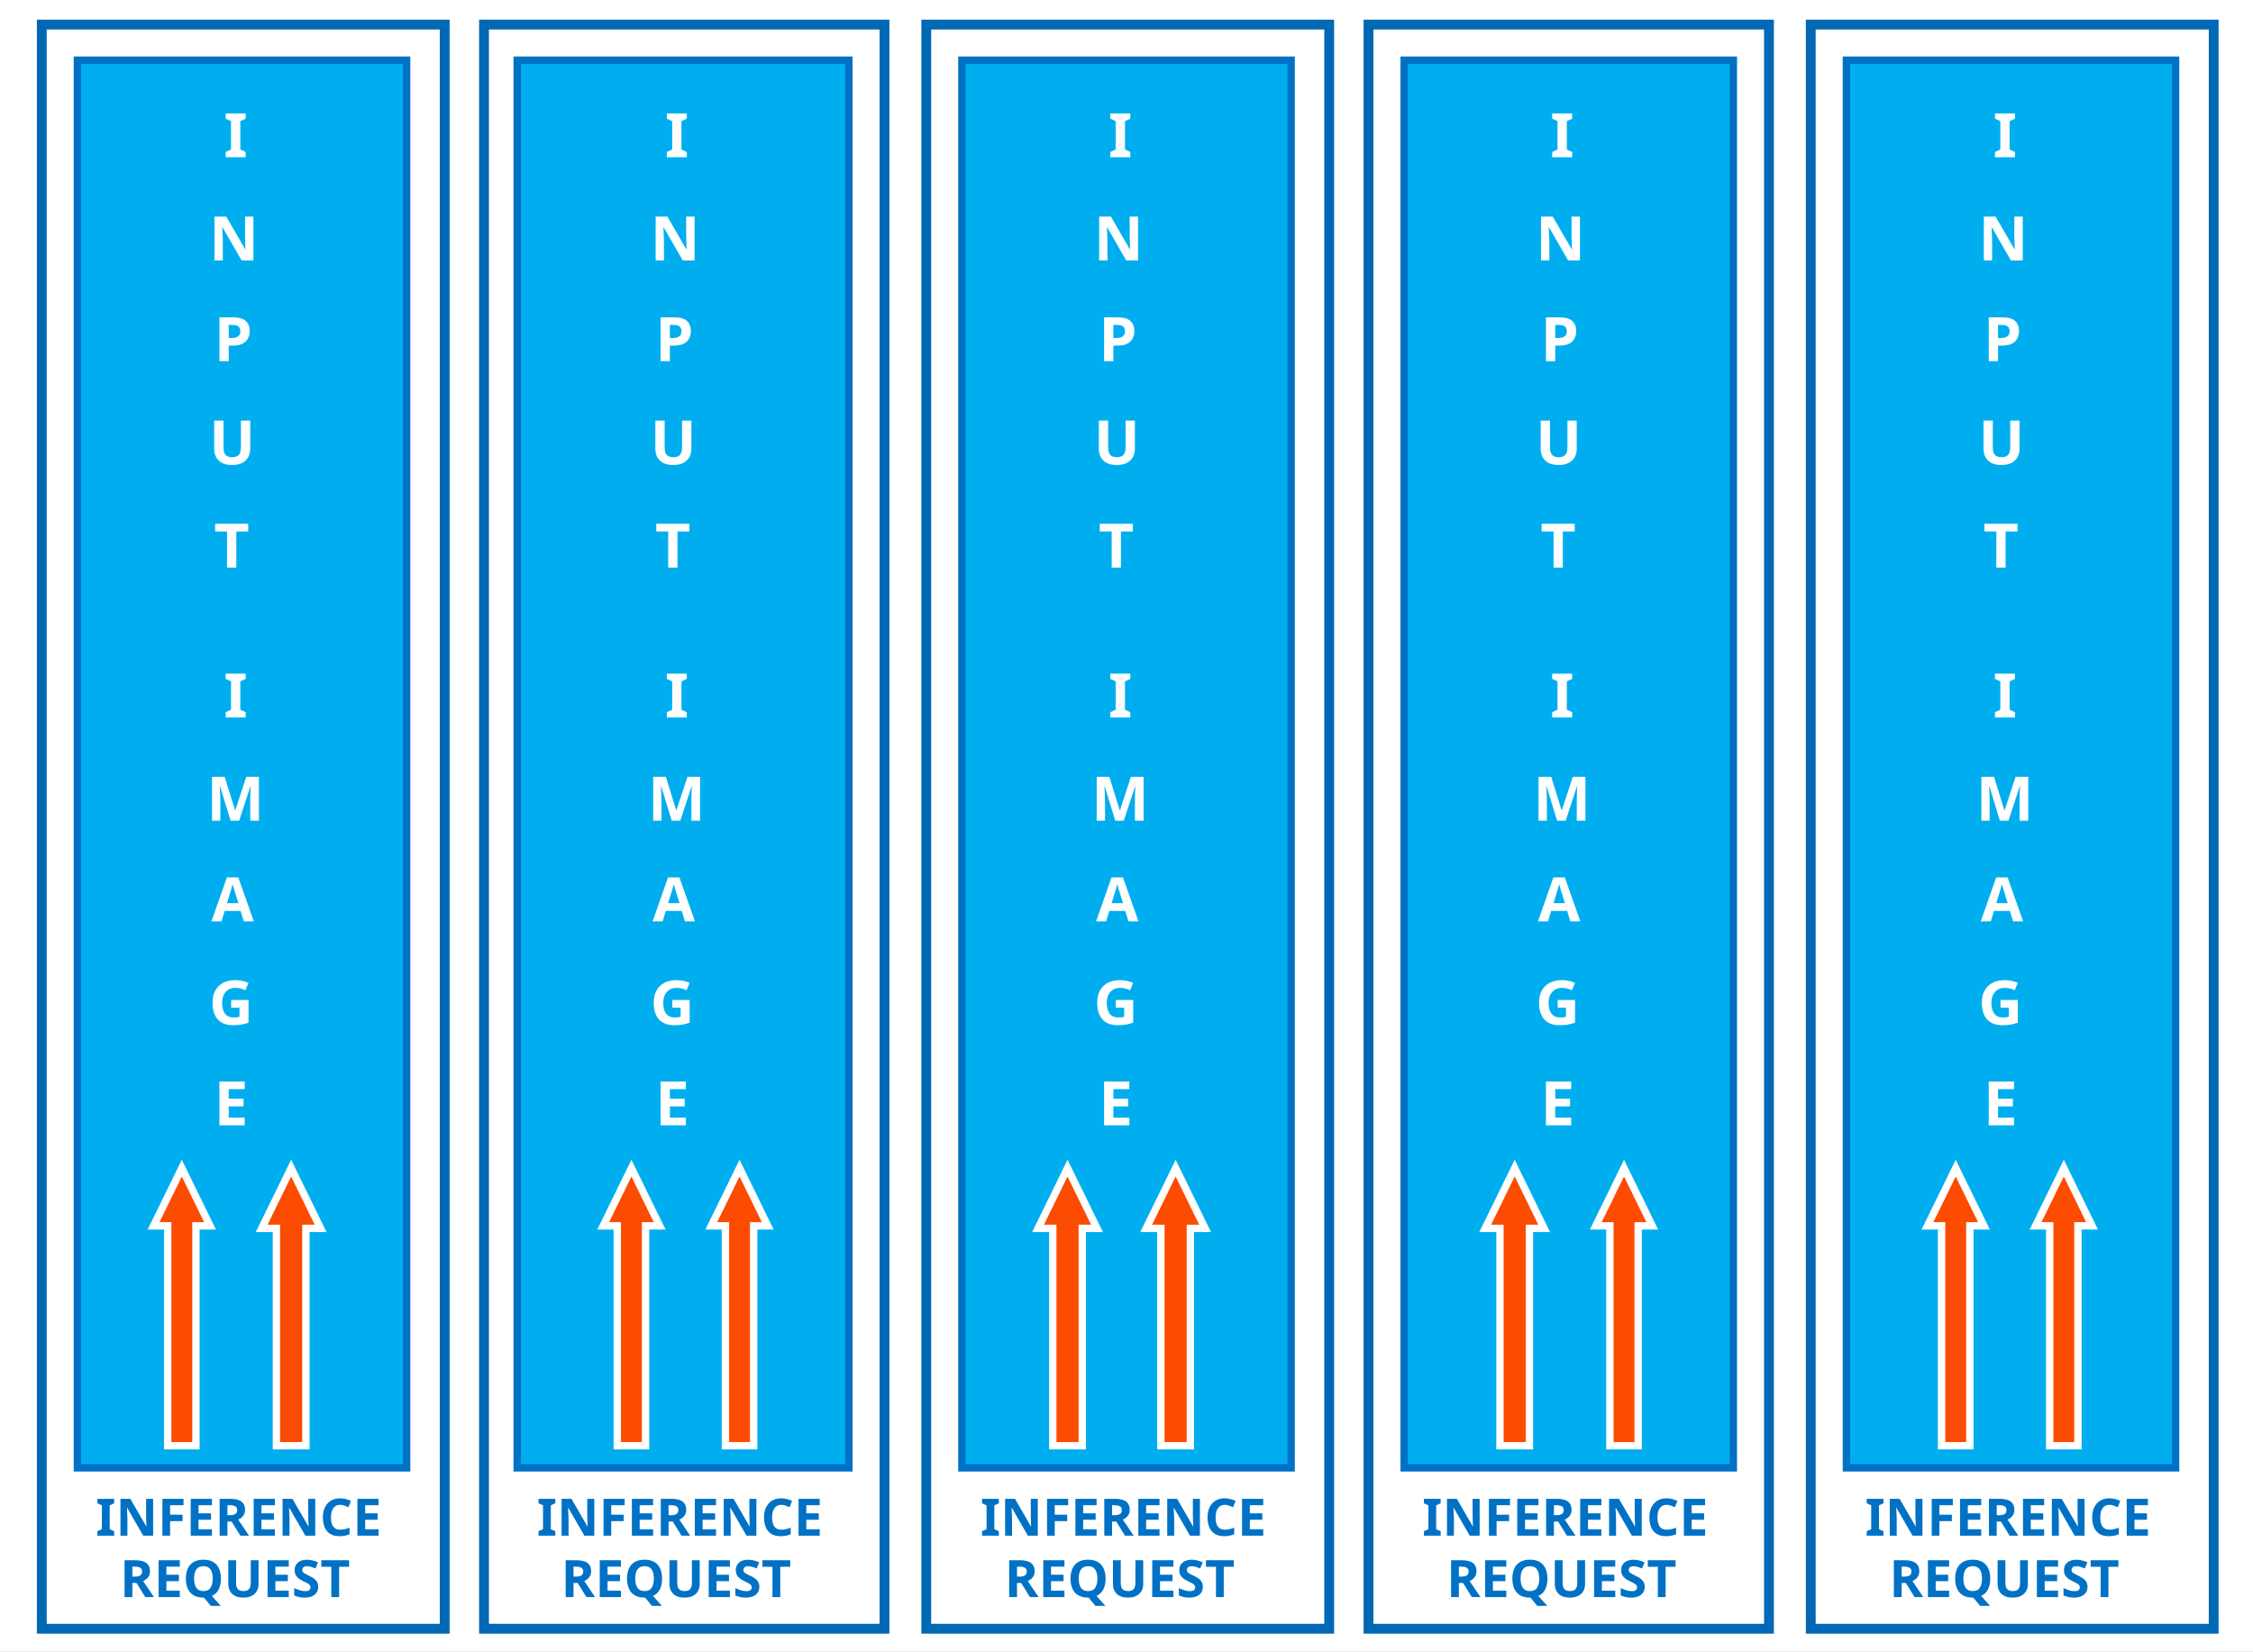
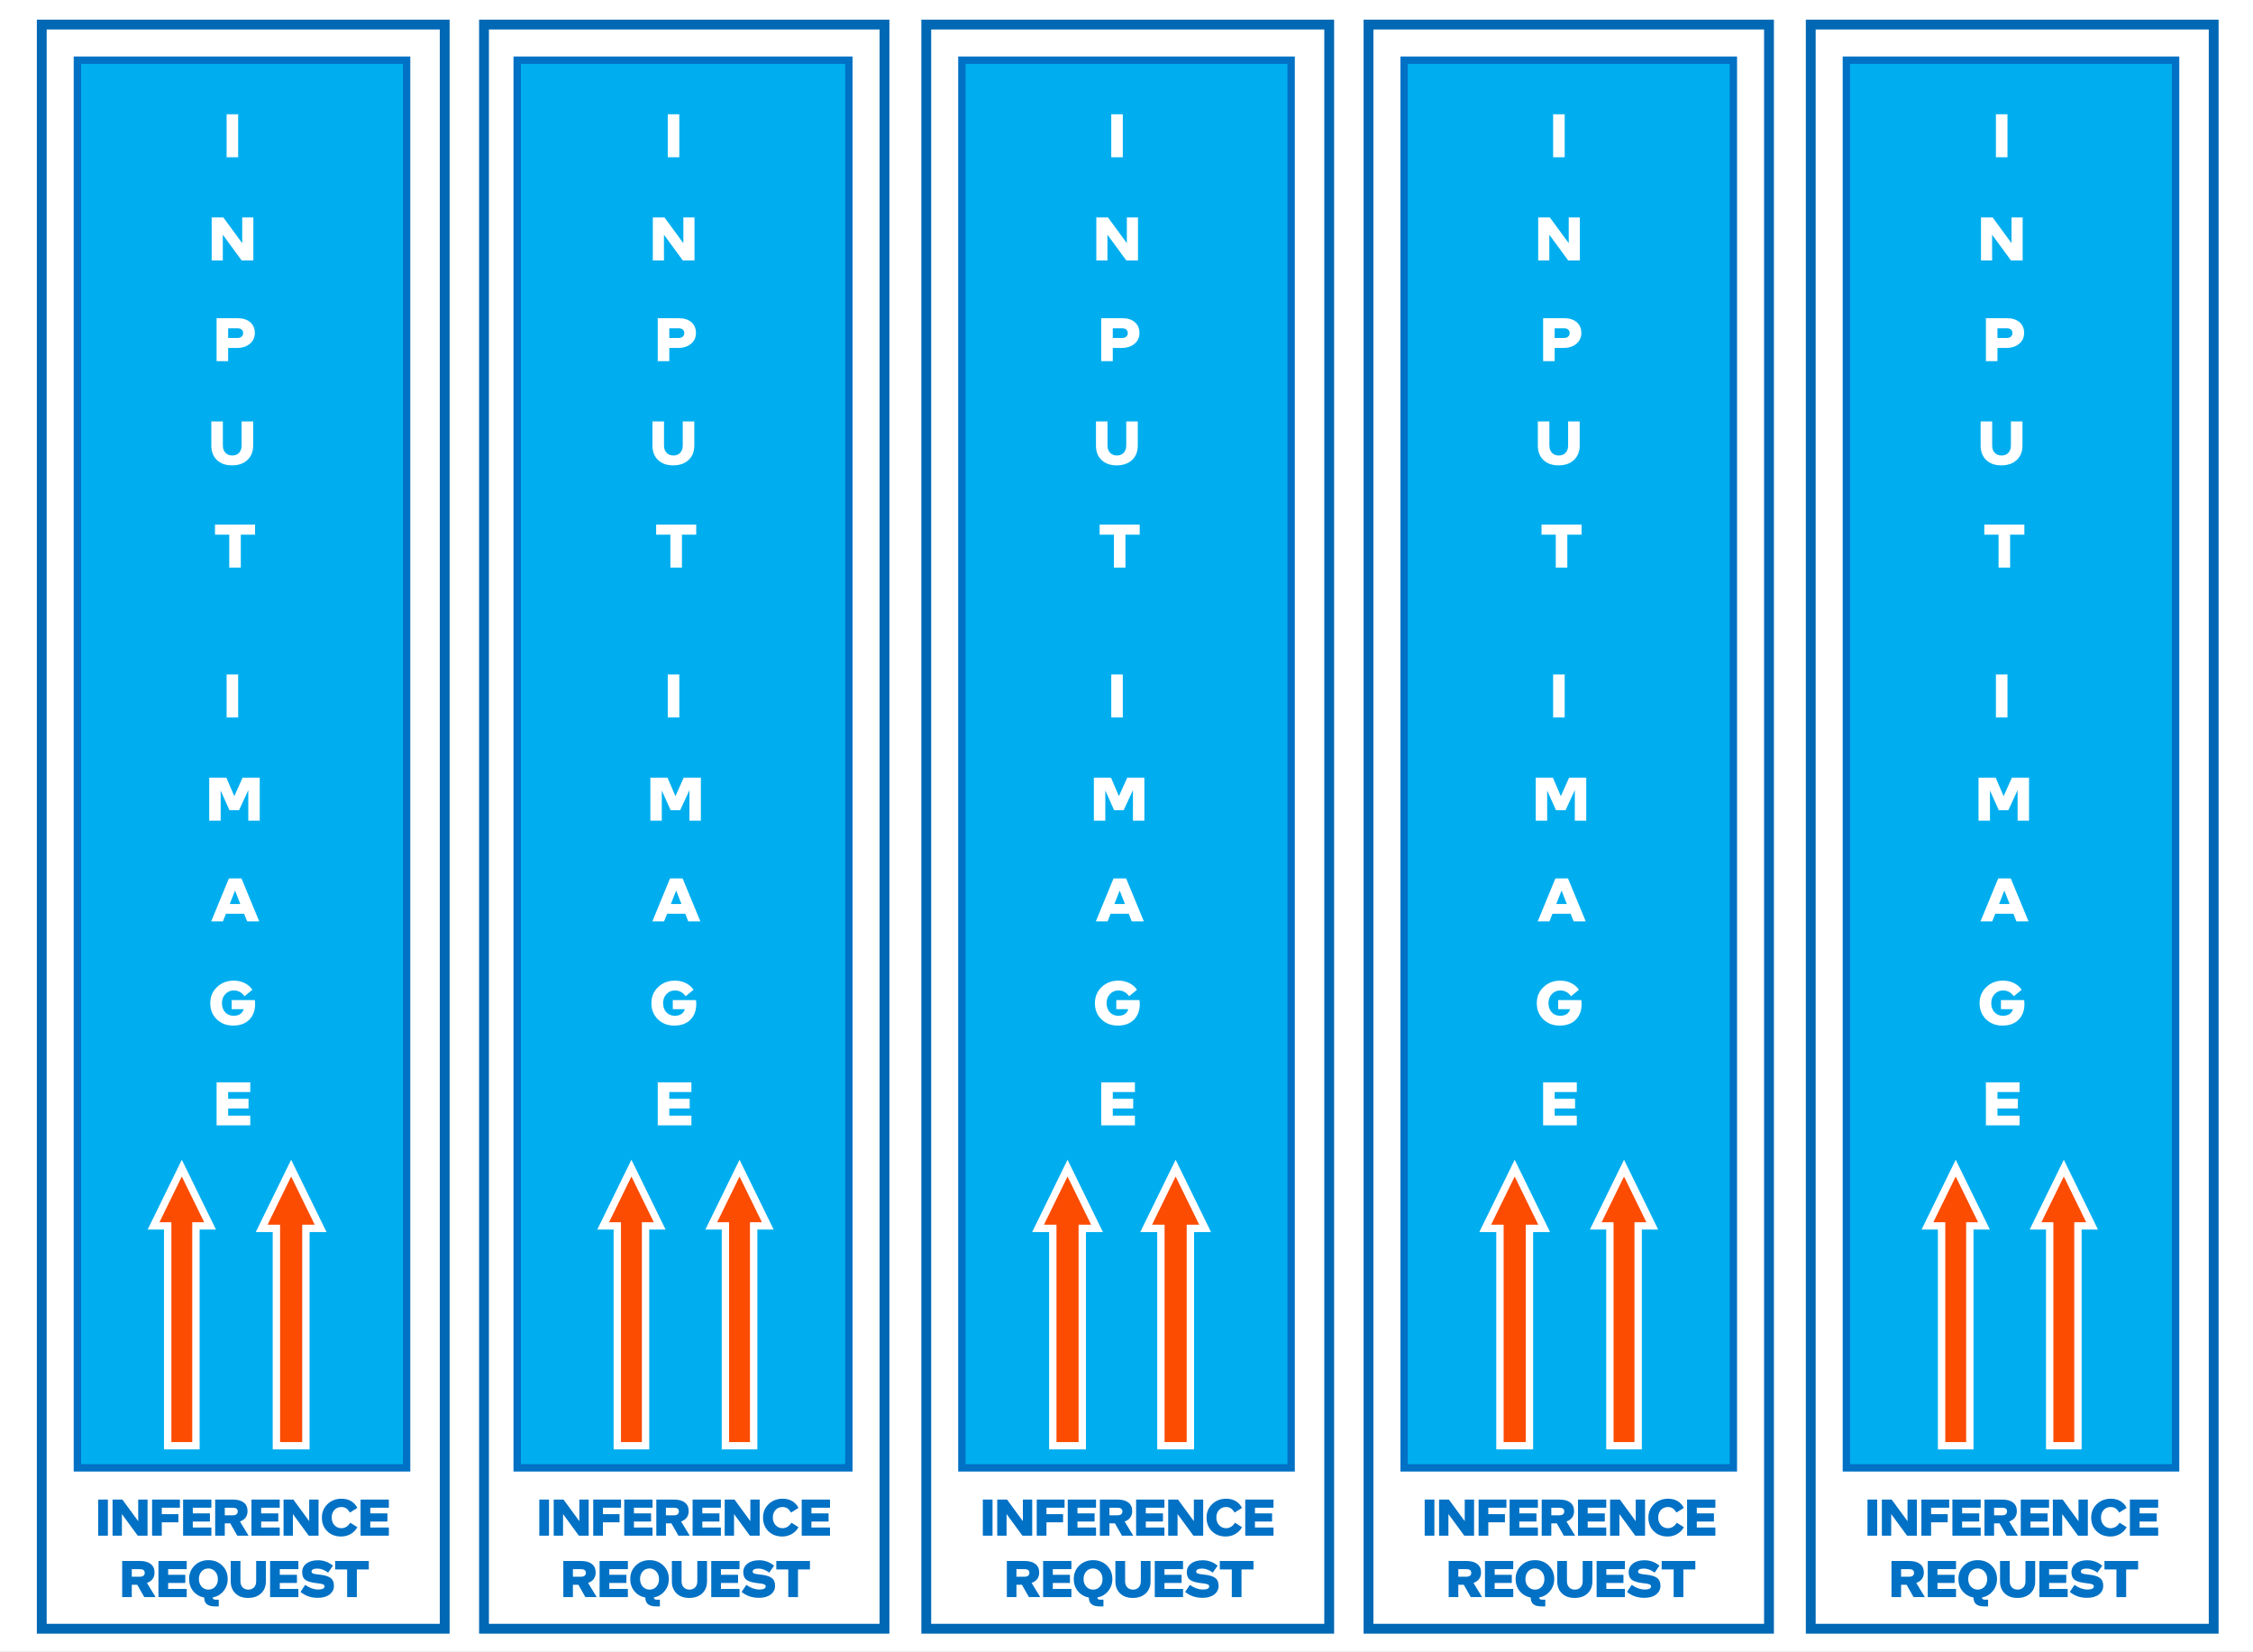
- <svg xmlns="http://www.w3.org/2000/svg" width="917" height="672" overflow="hidden">
+ <svg xmlns="http://www.w3.org/2000/svg" width="917" height="672" overflow="hidden" version="1.1">
  <defs>
    <clipPath id="clip0">
-       <rect x="0" y="0" width="917" height="672" />
+       <rect width="917" height="672" />
    </clipPath>
  </defs>
  <g clip-path="url(#clip0)">
-     <rect x="0" y="0" width="917" height="671.878" fill="#FFFFFF" />
-     <rect x="31.5" y="24.495" width="134" height="572.896" stroke="#0071C5" stroke-width="3.001" stroke-miterlimit="8" fill="#00AEEF" />
-     <text fill="#0071C5" font-family="IntelOneDisplay-Regular,IntelOne Display,sans-serif" font-weight="700" font-size="21" transform="matrix(1 0 0 0.999818 38.9705 625)">INFERENCE <tspan font-size="21" x="9.835" y="25.005">REQUEST</tspan>
-     </text>
-     <text fill="#FFFFFF" font-family="IntelOneDisplay-Regular,IntelOne Display,sans-serif" font-weight="900" font-size="25" transform="matrix(1.00018 0 0 0.999636 91.0597 64)">I<tspan font-size="25" x="-6" y="42.015">N</tspan>
-       <tspan font-size="25" x="-4" y="83.03">P</tspan>
-       <tspan font-size="25" x="-6" y="125.045">U</tspan>
-       <tspan font-size="25" x="-4" y="167.061">T</tspan>
-       <tspan font-size="25" x="0" y="228.083">I</tspan>
-       <tspan font-size="25" x="-7" y="270.098">M</tspan>
-       <tspan font-size="25" x="-5" y="311.113">A</tspan>
-       <tspan font-size="25" x="-6" y="353.128">G</tspan>
-       <tspan font-size="25" x="-4" y="394.143">E</tspan>
-     </text>
-     <rect x="17" y="9.998" width="164" height="652.881" stroke="#0068B5" stroke-width="4.001" stroke-miterlimit="8" fill="none" />
-     <rect x="210.5" y="24.495" width="135" height="572.896" stroke="#0071C5" stroke-width="3.001" stroke-miterlimit="8" fill="#00AEEF" />
-     <text fill="#0071C5" font-family="IntelOneDisplay-Regular,IntelOne Display,sans-serif" font-weight="700" font-size="21" transform="matrix(1 0 0 0.999818 218.523 625)">INFERENCE <tspan font-size="21" x="9.835" y="25.005">REQUEST</tspan>
-     </text>
-     <text fill="#FFFFFF" font-family="IntelOneDisplay-Regular,IntelOne Display,sans-serif" font-weight="900" font-size="25" transform="matrix(1.00018 0 0 0.999636 270.612 64)">I<tspan font-size="25" x="-6" y="42.015">N</tspan>
-       <tspan font-size="25" x="-4" y="83.03">P</tspan>
-       <tspan font-size="25" x="-6" y="125.045">U</tspan>
-       <tspan font-size="25" x="-4" y="167.061">T</tspan>
-       <tspan font-size="25" x="0" y="228.083">I</tspan>
-       <tspan font-size="25" x="-7" y="270.098">M</tspan>
-       <tspan font-size="25" x="-5" y="311.113">A</tspan>
-       <tspan font-size="25" x="-6" y="353.128">G</tspan>
-       <tspan font-size="25" x="-4" y="394.143">E</tspan>
-     </text>
-     <rect x="197" y="9.998" width="163" height="652.881" stroke="#0068B5" stroke-width="4.001" stroke-miterlimit="8" fill="none" />
-     <rect x="391.5" y="24.495" width="134" height="572.896" stroke="#0071C5" stroke-width="3.001" stroke-miterlimit="8" fill="#00AEEF" />
-     <text fill="#0071C5" font-family="IntelOneDisplay-Regular,IntelOne Display,sans-serif" font-weight="700" font-size="21" transform="matrix(1 0 0 0.999818 399.036 625)">INFERENCE <tspan font-size="21" x="9.835" y="25.005">REQUEST</tspan>
-     </text>
-     <text fill="#FFFFFF" font-family="IntelOneDisplay-Regular,IntelOne Display,sans-serif" font-weight="900" font-size="25" transform="matrix(1.00018 0 0 0.999636 451.125 64)">I<tspan font-size="25" x="-6" y="42.015">N</tspan>
-       <tspan font-size="25" x="-4" y="83.03">P</tspan>
-       <tspan font-size="25" x="-6" y="125.045">U</tspan>
-       <tspan font-size="25" x="-4" y="167.061">T</tspan>
-       <tspan font-size="25" x="0" y="228.083">I</tspan>
-       <tspan font-size="25" x="-7" y="270.098">M</tspan>
-       <tspan font-size="25" x="-5" y="311.113">A</tspan>
-       <tspan font-size="25" x="-6" y="353.128">G</tspan>
-       <tspan font-size="25" x="-4" y="394.143">E</tspan>
-     </text>
-     <rect x="377" y="9.998" width="164" height="652.881" stroke="#0068B5" stroke-width="4.001" stroke-miterlimit="8" fill="none" />
-     <rect x="571.5" y="24.495" width="134" height="572.896" stroke="#0071C5" stroke-width="3.001" stroke-miterlimit="8" fill="#00AEEF" />
-     <text fill="#0071C5" font-family="IntelOneDisplay-Regular,IntelOne Display,sans-serif" font-weight="700" font-size="21" transform="matrix(1 0 0 0.999818 578.877 625)">INFERENCE <tspan font-size="21" x="9.835" y="25.005">REQUEST</tspan>
-     </text>
-     <text fill="#FFFFFF" font-family="IntelOneDisplay-Regular,IntelOne Display,sans-serif" font-weight="900" font-size="25" transform="matrix(1.00018 0 0 0.999636 630.966 64)">I<tspan font-size="25" x="-6" y="42.015">N</tspan>
-       <tspan font-size="25" x="-4" y="83.03">P</tspan>
-       <tspan font-size="25" x="-6" y="125.045">U</tspan>
-       <tspan font-size="25" x="-4" y="167.061">T</tspan>
-       <tspan font-size="25" x="0" y="228.083">I</tspan>
-       <tspan font-size="25" x="-7" y="270.098">M</tspan>
-       <tspan font-size="25" x="-5" y="311.113">A</tspan>
-       <tspan font-size="25" x="-6" y="353.128">G</tspan>
-       <tspan font-size="25" x="-4" y="394.143">E</tspan>
-     </text>
-     <rect x="557" y="9.998" width="163" height="652.881" stroke="#0068B5" stroke-width="4.001" stroke-miterlimit="8" fill="none" />
-     <rect x="751.5" y="24.495" width="134" height="572.896" stroke="#0071C5" stroke-width="3.001" stroke-miterlimit="8" fill="#00AEEF" />
-     <text fill="#0071C5" font-family="IntelOneDisplay-Regular,IntelOne Display,sans-serif" font-weight="700" font-size="21" transform="matrix(1 0 0 0.999818 759.101 625)">INFERENCE <tspan font-size="21" x="9.835" y="25.005">REQUEST</tspan>
-     </text>
-     <text fill="#FFFFFF" font-family="IntelOneDisplay-Regular,IntelOne Display,sans-serif" font-weight="900" font-size="25" transform="matrix(1.00018 0 0 0.999636 811.191 64)">I<tspan font-size="25" x="-6" y="42.015">N</tspan>
-       <tspan font-size="25" x="-4" y="83.03">P</tspan>
-       <tspan font-size="25" x="-6" y="125.045">U</tspan>
-       <tspan font-size="25" x="-4" y="167.061">T</tspan>
-       <tspan font-size="25" x="0" y="228.083">I</tspan>
-       <tspan font-size="25" x="-7" y="270.098">M</tspan>
-       <tspan font-size="25" x="-5" y="311.113">A</tspan>
-       <tspan font-size="25" x="-6" y="353.128">G</tspan>
-       <tspan font-size="25" x="-4" y="394.143">E</tspan>
-     </text>
-     <rect x="737" y="9.998" width="164" height="652.881" stroke="#0068B5" stroke-width="4.001" stroke-miterlimit="8" fill="none" />
-     <path d="M62.5 498.917 74 475.414 85.5 498.917 79.75 498.917 79.75 588.393 68.25 588.393 68.25 498.917Z" stroke="#FFFFFF" stroke-width="3.001" stroke-miterlimit="8" fill="#FC4C02" fill-rule="evenodd" />
-     <path d="M106.5 499.939 118.5 475.414 130.5 499.939 124.5 499.939 124.5 588.393 112.5 588.393 112.5 499.939Z" stroke="#FFFFFF" stroke-width="3.001" stroke-miterlimit="8" fill="#FC4C02" fill-rule="evenodd" />
-     <path d="M245.5 498.917 257 475.414 268.5 498.917 262.75 498.917 262.75 588.393 251.25 588.393 251.25 498.917Z" stroke="#FFFFFF" stroke-width="3.001" stroke-miterlimit="8" fill="#FC4C02" fill-rule="evenodd" />
-     <path d="M289.5 498.917 301 475.414 312.5 498.917 306.75 498.917 306.75 588.393 295.25 588.393 295.25 498.917Z" stroke="#FFFFFF" stroke-width="3.001" stroke-miterlimit="8" fill="#FC4C02" fill-rule="evenodd" />
-     <path d="M422.5 499.939 434.5 475.414 446.5 499.939 440.5 499.939 440.5 588.393 428.5 588.393 428.5 499.939Z" stroke="#FFFFFF" stroke-width="3.001" stroke-miterlimit="8" fill="#FC4C02" fill-rule="evenodd" />
-     <path d="M466.5 499.939 478.5 475.414 490.5 499.939 484.5 499.939 484.5 588.393 472.5 588.393 472.5 499.939Z" stroke="#FFFFFF" stroke-width="3.001" stroke-miterlimit="8" fill="#FC4C02" fill-rule="evenodd" />
-     <path d="M604.5 499.939 616.5 475.414 628.5 499.939 622.5 499.939 622.5 588.393 610.5 588.393 610.5 499.939Z" stroke="#FFFFFF" stroke-width="3.001" stroke-miterlimit="8" fill="#FC4C02" fill-rule="evenodd" />
-     <path d="M649.5 498.917 661 475.414 672.5 498.917 666.75 498.917 666.75 588.393 655.25 588.393 655.25 498.917Z" stroke="#FFFFFF" stroke-width="3.001" stroke-miterlimit="8" fill="#FC4C02" fill-rule="evenodd" />
-     <path d="M784.5 498.917 796 475.414 807.5 498.917 801.75 498.917 801.75 588.393 790.25 588.393 790.25 498.917Z" stroke="#FFFFFF" stroke-width="3.001" stroke-miterlimit="8" fill="#FC4C02" fill-rule="evenodd" />
-     <path d="M828.5 498.917 840 475.414 851.5 498.917 845.75 498.917 845.75 588.393 834.25 588.393 834.25 498.917Z" stroke="#FFFFFF" stroke-width="3.001" stroke-miterlimit="8" fill="#FC4C02" fill-rule="evenodd" />
+     <path d="m0 0h917v671.88h-917z" fill="#fff" />
+     <path d="m31.5 24.496h134v572.9h-134z" fill="#00aeef" stroke="#0071c5" stroke-miterlimit="8" stroke-width="3.001" />
+     <g transform="matrix(1 0 0 .99982 38.97 625)" fill="#0071c5" aria-label="INFERENCE REQUEST">
+       <path d="m0.987 0v-14.7h3.948v14.7z" />
+       <path d="m10.647-8.799v8.799h-3.801v-14.7h3.99l6.447 8.799v-8.799h3.801v14.7h-3.99z" />
+       <path d="m22.932 0v-14.7h11.319v3.318h-7.371v2.625h6.762v3.318h-6.762v5.439z" />
+       <path d="m35.553 0v-14.7h11.508v3.318h-7.56v2.31h6.972v3.318h-6.972v2.436h7.56v3.318z" />
+       <path d="m58.695-5.775 3.507 5.775h-4.599l-2.856-5.019h-2.226v5.019h-3.906v-14.7h7.182q2.898 0 4.431 1.218 1.554 1.197 1.554 3.465 0 1.554-0.777 2.625t-2.31 1.617zm-0.903-4.095q0-0.756-0.504-1.134t-1.533-0.378h-3.234v3.087h3.234q0.987 0 1.512-0.399 0.525-0.42 0.525-1.176z" />
+       <path d="m63.378 0v-14.7h11.508v3.318h-7.56v2.31h6.972v3.318h-6.972v2.436h7.56v3.318z" />
+       <path d="m80.241-8.799v8.799h-3.801v-14.7h3.99l6.447 8.799v-8.799h3.801v14.7h-3.99z" />
+       <path d="m96.033-7.371q0 1.848 1.113 3.087 1.134 1.239 2.835 1.239 1.092 0 2.016-0.567 0.945-0.588 1.596-1.659l2.877 1.806q-0.903 1.722-2.688 2.772-1.764 1.029-3.906 1.029-3.465 0-5.649-2.142-2.184-2.163-2.184-5.523 0-3.297 2.268-5.502 2.289-2.205 5.733-2.205 2.205 0 3.843 0.945t2.583 2.793l-3.024 1.89q-0.714-1.197-1.512-1.722t-1.953-0.525q-1.764 0-2.856 1.197t-1.092 3.087z" />
+       <path d="m107.79 0v-14.7h11.508v3.318h-7.56v2.31h6.972v3.318h-6.972v2.436h7.56v3.318z" />
+       <path d="m20.839 19.229 3.507 5.775h-4.599l-2.856-5.019h-2.226v5.019h-3.906v-14.7h7.182q2.898 0 4.431 1.218 1.554 1.197 1.554 3.465 0 1.554-0.777 2.625t-2.31 1.617zm-0.903-4.095q0-0.756-0.504-1.134t-1.533-0.378h-3.234v3.087h3.234q0.987 0 1.512-0.399 0.525-0.42 0.525-1.176z" />
+       <path d="m25.522 25.004v-14.7h11.508v3.318h-7.56v2.31h6.972v3.318h-6.972v2.436h7.56v3.318z" />
+       <path d="m37.996 17.675q0-3.318 2.226-5.502 2.247-2.205 5.649-2.205t5.607 2.184q2.226 2.184 2.226 5.481 0 2.835-1.701 4.914-1.68 2.079-4.431 2.625 0.042 0.462 0.336 0.672t0.903 0.21h1.26v2.73h-1.47q-2.289 0-3.381-0.882-1.071-0.861-1.071-2.709-2.772-0.546-4.473-2.604-1.68-2.079-1.68-4.914zm3.99-0.042q0 1.869 1.092 3.108 1.113 1.218 2.793 1.218t2.751-1.197q1.092-1.218 1.092-3.087t-1.113-3.087q-1.092-1.239-2.772-1.239t-2.772 1.218q-1.071 1.197-1.071 3.066z" />
+       <path d="m62.104 21.959q1.47 0 2.331-0.924t0.861-2.499v-8.232h3.948v8.274q0 3.087-1.974 4.935-1.974 1.827-5.271 1.827-3.213 0-5.145-1.827-1.911-1.848-1.911-4.935v-8.274h3.948v8.232q0 1.575 0.882 2.499t2.331 0.924z" />
+       <path d="m70.966 25.004v-14.7h11.508v3.318h-7.56v2.31h6.972v3.318h-6.972v2.436h7.56v3.318z" />
+       <path d="m93.121 20.678q0-0.609-0.609-0.861-0.588-0.273-2.268-0.441-3.465-0.357-4.851-1.344t-1.386-3.171q0-2.163 1.743-3.507t4.683-1.344q1.743 0 3.255 0.546t2.856 1.659l-1.974 2.835q-0.966-0.777-2.121-1.218-1.134-0.441-2.184-0.441-1.155 0-1.806 0.315-0.63 0.315-0.63 0.861 0 0.588 0.63 0.84t2.394 0.42q3.297 0.315 4.683 1.344 1.407 1.029 1.407 3.234 0 2.184-1.785 3.549-1.764 1.344-4.767 1.344-2.058 0-3.822-0.588-1.764-0.609-3.234-1.806l1.911-2.877q1.323 0.945 2.667 1.428 1.344 0.462 2.646 0.462 1.239 0 1.89-0.315 0.672-0.336 0.672-0.924z" />
+       <path d="m102.32 13.748h-4.872v-3.444h13.692v3.444h-4.872v11.256h-3.948z" />
+     </g>
+     <g transform="matrix(1.0002 0 0 .99964 91.06 64)" fill="#fff" aria-label="INPUTIMAGE">
+       <path d="m1.175 0v-17.5h4.7v17.5z" />
+       <path d="m-0.375 31.54v10.475h-4.525v-17.5h4.75l7.675 10.475v-10.475h4.525v17.5h-4.75z" />
+       <path d="m-2.9 83.03v-17.5h8.6q3.2 0 5.075 1.625t1.875 4.375q0 2.725-2.025 4.425-2 1.675-5.2 1.675h-3.625v5.4zm10.8-11.45q0-0.925-0.6-1.425-0.6-0.525-1.675-0.525h-3.825v3.95h3.725q1.1 0 1.725-0.525 0.65-0.55 0.65-1.475z" />
+       <path d="m3.475 121.42q1.75 0 2.775-1.1t1.025-2.975v-9.8h4.7v9.85q0 3.675-2.35 5.875-2.35 2.175-6.275 2.175-3.825 0-6.125-2.175-2.275-2.2-2.275-5.875v-9.85h4.7v9.8q0 1.875 1.05 2.975t2.775 1.1z" />
+       <path d="m2.25 153.66h-5.8v-4.1h16.3v4.1h-5.8v13.4h-4.7z" />
+       <path d="m1.175 228.08v-17.5h4.7v17.5z" />
+       <path d="m7.675 252.6h6.975v17.5h-4.65v-12.425l-3.775 8.175h-3.875l-3.6-8.025v12.275h-4.65v-17.5h6.975l3.225 7.525z" />
+       <path d="m0.9 307.99-1.225 3.125h-4.775l7.2-17.5h5.125l7.225 17.5h-4.925l-1.225-3.125zm3.7-9.45-2.15 5.5h4.3z" />
+       <path d="m4.05 339.23q-2 0-3.4 1.475-1.375 1.475-1.375 3.65 0 2.3 1.325 3.75 1.325 1.425 3.425 1.425 1.625 0 2.65-0.675t1.45-2h-4.9v-3.7h9.425q0.05 0.3 0.075 0.725 0.05 0.425 0.05 0.8 0 4.075-2.4 6.475-2.4 2.375-6.55 2.375-4.05 0-6.675-2.575t-2.625-6.55q0-3.95 2.725-6.55 2.75-2.625 6.825-2.625 2.45 0 4.45 1 2.025 1 3.125 2.725l-3.2 2.625q-0.85-1.2-1.95-1.775-1.075-0.575-2.45-0.575z" />
+       <path d="m-2.9 394.14v-17.5h13.7v3.95h-9v2.75h8.3v3.95h-8.3v2.9h9v3.95z" />
+     </g>
+     <path d="m17 9.998h164v652.88h-164z" fill="none" stroke="#0068b5" stroke-miterlimit="8" stroke-width="4.001" />
+     <path d="m210.5 24.496h135v572.9h-135z" fill="#00aeef" stroke="#0071c5" stroke-miterlimit="8" stroke-width="3.001" />
+     <g transform="matrix(1 0 0 .99982 218.52 625)" fill="#0071c5" aria-label="INFERENCE REQUEST">
+       <path d="m0.987 0v-14.7h3.948v14.7z" />
+       <path d="m10.647-8.799v8.799h-3.801v-14.7h3.99l6.447 8.799v-8.799h3.801v14.7h-3.99z" />
+       <path d="m22.932 0v-14.7h11.319v3.318h-7.371v2.625h6.762v3.318h-6.762v5.439z" />
+       <path d="m35.553 0v-14.7h11.508v3.318h-7.56v2.31h6.972v3.318h-6.972v2.436h7.56v3.318z" />
+       <path d="m58.695-5.775 3.507 5.775h-4.599l-2.856-5.019h-2.226v5.019h-3.906v-14.7h7.182q2.898 0 4.431 1.218 1.554 1.197 1.554 3.465 0 1.554-0.777 2.625t-2.31 1.617zm-0.903-4.095q0-0.756-0.504-1.134t-1.533-0.378h-3.234v3.087h3.234q0.987 0 1.512-0.399 0.525-0.42 0.525-1.176z" />
+       <path d="m63.378 0v-14.7h11.508v3.318h-7.56v2.31h6.972v3.318h-6.972v2.436h7.56v3.318z" />
+       <path d="m80.241-8.799v8.799h-3.801v-14.7h3.99l6.447 8.799v-8.799h3.801v14.7h-3.99z" />
+       <path d="m96.033-7.371q0 1.848 1.113 3.087 1.134 1.239 2.835 1.239 1.092 0 2.016-0.567 0.945-0.588 1.596-1.659l2.877 1.806q-0.903 1.722-2.688 2.772-1.764 1.029-3.906 1.029-3.465 0-5.649-2.142-2.184-2.163-2.184-5.523 0-3.297 2.268-5.502 2.289-2.205 5.733-2.205 2.205 0 3.843 0.945t2.583 2.793l-3.024 1.89q-0.714-1.197-1.512-1.722t-1.953-0.525q-1.764 0-2.856 1.197t-1.092 3.087z" />
+       <path d="m107.79 0v-14.7h11.508v3.318h-7.56v2.31h6.972v3.318h-6.972v2.436h7.56v3.318z" />
+       <path d="m20.839 19.229 3.507 5.775h-4.599l-2.856-5.019h-2.226v5.019h-3.906v-14.7h7.182q2.898 0 4.431 1.218 1.554 1.197 1.554 3.465 0 1.554-0.777 2.625t-2.31 1.617zm-0.903-4.095q0-0.756-0.504-1.134t-1.533-0.378h-3.234v3.087h3.234q0.987 0 1.512-0.399 0.525-0.42 0.525-1.176z" />
+       <path d="m25.522 25.004v-14.7h11.508v3.318h-7.56v2.31h6.972v3.318h-6.972v2.436h7.56v3.318z" />
+       <path d="m37.996 17.675q0-3.318 2.226-5.502 2.247-2.205 5.649-2.205t5.607 2.184q2.226 2.184 2.226 5.481 0 2.835-1.701 4.914-1.68 2.079-4.431 2.625 0.042 0.462 0.336 0.672t0.903 0.21h1.26v2.73h-1.47q-2.289 0-3.381-0.882-1.071-0.861-1.071-2.709-2.772-0.546-4.473-2.604-1.68-2.079-1.68-4.914zm3.99-0.042q0 1.869 1.092 3.108 1.113 1.218 2.793 1.218t2.751-1.197q1.092-1.218 1.092-3.087t-1.113-3.087q-1.092-1.239-2.772-1.239t-2.772 1.218q-1.071 1.197-1.071 3.066z" />
+       <path d="m62.104 21.959q1.47 0 2.331-0.924t0.861-2.499v-8.232h3.948v8.274q0 3.087-1.974 4.935-1.974 1.827-5.271 1.827-3.213 0-5.145-1.827-1.911-1.848-1.911-4.935v-8.274h3.948v8.232q0 1.575 0.882 2.499t2.331 0.924z" />
+       <path d="m70.966 25.004v-14.7h11.508v3.318h-7.56v2.31h6.972v3.318h-6.972v2.436h7.56v3.318z" />
+       <path d="m93.121 20.678q0-0.609-0.609-0.861-0.588-0.273-2.268-0.441-3.465-0.357-4.851-1.344t-1.386-3.171q0-2.163 1.743-3.507t4.683-1.344q1.743 0 3.255 0.546t2.856 1.659l-1.974 2.835q-0.966-0.777-2.121-1.218-1.134-0.441-2.184-0.441-1.155 0-1.806 0.315-0.63 0.315-0.63 0.861 0 0.588 0.63 0.84t2.394 0.42q3.297 0.315 4.683 1.344 1.407 1.029 1.407 3.234 0 2.184-1.785 3.549-1.764 1.344-4.767 1.344-2.058 0-3.822-0.588-1.764-0.609-3.234-1.806l1.911-2.877q1.323 0.945 2.667 1.428 1.344 0.462 2.646 0.462 1.239 0 1.89-0.315 0.672-0.336 0.672-0.924z" />
+       <path d="m102.32 13.748h-4.872v-3.444h13.692v3.444h-4.872v11.256h-3.948z" />
+     </g>
+     <g transform="matrix(1.0002 0 0 .99964 270.61 64)" fill="#fff" aria-label="INPUTIMAGE">
+       <path d="m1.175 0v-17.5h4.7v17.5z" />
+       <path d="m-0.375 31.54v10.475h-4.525v-17.5h4.75l7.675 10.475v-10.475h4.525v17.5h-4.75z" />
+       <path d="m-2.9 83.03v-17.5h8.6q3.2 0 5.075 1.625t1.875 4.375q0 2.725-2.025 4.425-2 1.675-5.2 1.675h-3.625v5.4zm10.8-11.45q0-0.925-0.6-1.425-0.6-0.525-1.675-0.525h-3.825v3.95h3.725q1.1 0 1.725-0.525 0.65-0.55 0.65-1.475z" />
+       <path d="m3.475 121.42q1.75 0 2.775-1.1t1.025-2.975v-9.8h4.7v9.85q0 3.675-2.35 5.875-2.35 2.175-6.275 2.175-3.825 0-6.125-2.175-2.275-2.2-2.275-5.875v-9.85h4.7v9.8q0 1.875 1.05 2.975 1.05 1.1 2.775 1.1z" />
+       <path d="m2.25 153.66h-5.8v-4.1h16.3v4.1h-5.8v13.4h-4.7z" />
+       <path d="m1.175 228.08v-17.5h4.7v17.5z" />
+       <path d="m7.675 252.6h6.975v17.5h-4.65v-12.425l-3.775 8.175h-3.875l-3.6-8.025v12.275h-4.65v-17.5h6.975l3.225 7.525z" />
+       <path d="m0.9 307.99-1.225 3.125h-4.775l7.2-17.5h5.125l7.225 17.5h-4.925l-1.225-3.125zm3.7-9.45-2.15 5.5h4.3z" />
+       <path d="m4.05 339.23q-2 0-3.4 1.475-1.375 1.475-1.375 3.65 0 2.3 1.325 3.75 1.325 1.425 3.425 1.425 1.625 0 2.65-0.675t1.45-2h-4.9v-3.7h9.425q0.05 0.3 0.075 0.725 0.05 0.425 0.05 0.8 0 4.075-2.4 6.475-2.4 2.375-6.55 2.375-4.05 0-6.675-2.575-2.625-2.575-2.625-6.55 0-3.95 2.725-6.55 2.75-2.625 6.825-2.625 2.45 0 4.45 1 2.025 1 3.125 2.725l-3.2 2.625q-0.85-1.2-1.95-1.775-1.075-0.575-2.45-0.575z" />
+       <path d="m-2.9 394.14v-17.5h13.7v3.95h-9v2.75h8.3v3.95h-8.3v2.9h9v3.95z" />
+     </g>
+     <path d="m197 9.998h163v652.88h-163z" fill="none" stroke="#0068b5" stroke-miterlimit="8" stroke-width="4.001" />
+     <path d="m391.5 24.496h134v572.9h-134z" fill="#00aeef" stroke="#0071c5" stroke-miterlimit="8" stroke-width="3.001" />
+     <g transform="matrix(1 0 0 .99982 399.04 625)" fill="#0071c5" aria-label="INFERENCE REQUEST">
+       <path d="m0.987 0v-14.7h3.948v14.7z" />
+       <path d="m10.647-8.799v8.799h-3.801v-14.7h3.99l6.447 8.799v-8.799h3.801v14.7h-3.99z" />
+       <path d="m22.932 0v-14.7h11.319v3.318h-7.371v2.625h6.762v3.318h-6.762v5.439z" />
+       <path d="m35.553 0v-14.7h11.508v3.318h-7.56v2.31h6.972v3.318h-6.972v2.436h7.56v3.318z" />
+       <path d="m58.695-5.775 3.507 5.775h-4.599l-2.856-5.019h-2.226v5.019h-3.906v-14.7h7.182q2.898 0 4.431 1.218 1.554 1.197 1.554 3.465 0 1.554-0.777 2.625t-2.31 1.617zm-0.903-4.095q0-0.756-0.504-1.134t-1.533-0.378h-3.234v3.087h3.234q0.987 0 1.512-0.399 0.525-0.42 0.525-1.176z" />
+       <path d="m63.378 0v-14.7h11.508v3.318h-7.56v2.31h6.972v3.318h-6.972v2.436h7.56v3.318z" />
+       <path d="m80.241-8.799v8.799h-3.801v-14.7h3.99l6.447 8.799v-8.799h3.801v14.7h-3.99z" />
+       <path d="m96.033-7.371q0 1.848 1.113 3.087 1.134 1.239 2.835 1.239 1.092 0 2.016-0.567 0.945-0.588 1.596-1.659l2.877 1.806q-0.903 1.722-2.688 2.772-1.764 1.029-3.906 1.029-3.465 0-5.649-2.142-2.184-2.163-2.184-5.523 0-3.297 2.268-5.502 2.289-2.205 5.733-2.205 2.205 0 3.843 0.945t2.583 2.793l-3.024 1.89q-0.714-1.197-1.512-1.722t-1.953-0.525q-1.764 0-2.856 1.197t-1.092 3.087z" />
+       <path d="m107.79 0v-14.7h11.508v3.318h-7.56v2.31h6.972v3.318h-6.972v2.436h7.56v3.318z" />
+       <path d="m20.839 19.229 3.507 5.775h-4.599l-2.856-5.019h-2.226v5.019h-3.906v-14.7h7.182q2.898 0 4.431 1.218 1.554 1.197 1.554 3.465 0 1.554-0.777 2.625t-2.31 1.617zm-0.903-4.095q0-0.756-0.504-1.134t-1.533-0.378h-3.234v3.087h3.234q0.987 0 1.512-0.399 0.525-0.42 0.525-1.176z" />
+       <path d="m25.522 25.004v-14.7h11.508v3.318h-7.56v2.31h6.972v3.318h-6.972v2.436h7.56v3.318z" />
+       <path d="m37.996 17.675q0-3.318 2.226-5.502 2.247-2.205 5.649-2.205t5.607 2.184q2.226 2.184 2.226 5.481 0 2.835-1.701 4.914-1.68 2.079-4.431 2.625 0.042 0.462 0.336 0.672t0.903 0.21h1.26v2.73h-1.47q-2.289 0-3.381-0.882-1.071-0.861-1.071-2.709-2.772-0.546-4.473-2.604-1.68-2.079-1.68-4.914zm3.99-0.042q0 1.869 1.092 3.108 1.113 1.218 2.793 1.218t2.751-1.197q1.092-1.218 1.092-3.087t-1.113-3.087q-1.092-1.239-2.772-1.239t-2.772 1.218q-1.071 1.197-1.071 3.066z" />
+       <path d="m62.104 21.959q1.47 0 2.331-0.924t0.861-2.499v-8.232h3.948v8.274q0 3.087-1.974 4.935-1.974 1.827-5.271 1.827-3.213 0-5.145-1.827-1.911-1.848-1.911-4.935v-8.274h3.948v8.232q0 1.575 0.882 2.499t2.331 0.924z" />
+       <path d="m70.966 25.004v-14.7h11.508v3.318h-7.56v2.31h6.972v3.318h-6.972v2.436h7.56v3.318z" />
+       <path d="m93.121 20.678q0-0.609-0.609-0.861-0.588-0.273-2.268-0.441-3.465-0.357-4.851-1.344t-1.386-3.171q0-2.163 1.743-3.507t4.683-1.344q1.743 0 3.255 0.546t2.856 1.659l-1.974 2.835q-0.966-0.777-2.121-1.218-1.134-0.441-2.184-0.441-1.155 0-1.806 0.315-0.63 0.315-0.63 0.861 0 0.588 0.63 0.84t2.394 0.42q3.297 0.315 4.683 1.344 1.407 1.029 1.407 3.234 0 2.184-1.785 3.549-1.764 1.344-4.767 1.344-2.058 0-3.822-0.588-1.764-0.609-3.234-1.806l1.911-2.877q1.323 0.945 2.667 1.428 1.344 0.462 2.646 0.462 1.239 0 1.89-0.315 0.672-0.336 0.672-0.924z" />
+       <path d="m102.32 13.748h-4.872v-3.444h13.692v3.444h-4.872v11.256h-3.948z" />
+     </g>
+     <g transform="matrix(1.0002 0 0 .99964 451.12 64)" fill="#fff" aria-label="INPUTIMAGE">
+       <path d="m1.175 0v-17.5h4.7v17.5z" />
+       <path d="m-0.375 31.54v10.475h-4.525v-17.5h4.75l7.675 10.475v-10.475h4.525v17.5h-4.75z" />
+       <path d="m-2.9 83.03v-17.5h8.6q3.2 0 5.075 1.625t1.875 4.375q0 2.725-2.025 4.425-2 1.675-5.2 1.675h-3.625v5.4zm10.8-11.45q0-0.925-0.6-1.425-0.6-0.525-1.675-0.525h-3.825v3.95h3.725q1.1 0 1.725-0.525 0.65-0.55 0.65-1.475z" />
+       <path d="m3.475 121.42q1.75 0 2.775-1.1t1.025-2.975v-9.8h4.7v9.85q0 3.675-2.35 5.875-2.35 2.175-6.275 2.175-3.825 0-6.125-2.175-2.275-2.2-2.275-5.875v-9.85h4.7v9.8q0 1.875 1.05 2.975 1.05 1.1 2.775 1.1z" />
+       <path d="m2.25 153.66h-5.8v-4.1h16.3v4.1h-5.8v13.4h-4.7z" />
+       <path d="m1.175 228.08v-17.5h4.7v17.5z" />
+       <path d="m7.675 252.6h6.975v17.5h-4.65v-12.425l-3.775 8.175h-3.875l-3.6-8.025v12.275h-4.65v-17.5h6.975l3.225 7.525z" />
+       <path d="m0.9 307.99-1.225 3.125h-4.775l7.2-17.5h5.125l7.225 17.5h-4.925l-1.225-3.125zm3.7-9.45-2.15 5.5h4.3z" />
+       <path d="m4.05 339.23q-2 0-3.4 1.475-1.375 1.475-1.375 3.65 0 2.3 1.325 3.75 1.325 1.425 3.425 1.425 1.625 0 2.65-0.675t1.45-2h-4.9v-3.7h9.425q0.05 0.3 0.075 0.725 0.05 0.425 0.05 0.8 0 4.075-2.4 6.475-2.4 2.375-6.55 2.375-4.05 0-6.675-2.575-2.625-2.575-2.625-6.55 0-3.95 2.725-6.55 2.75-2.625 6.825-2.625 2.45 0 4.45 1 2.025 1 3.125 2.725l-3.2 2.625q-0.85-1.2-1.95-1.775-1.075-0.575-2.45-0.575z" />
+       <path d="m-2.9 394.14v-17.5h13.7v3.95h-9v2.75h8.3v3.95h-8.3v2.9h9v3.95z" />
+     </g>
+     <path d="m377 9.998h164v652.88h-164z" fill="none" stroke="#0068b5" stroke-miterlimit="8" stroke-width="4.001" />
+     <path d="m571.5 24.496h134v572.9h-134z" fill="#00aeef" stroke="#0071c5" stroke-miterlimit="8" stroke-width="3.001" />
+     <g transform="matrix(1 0 0 .99982 578.88 625)" fill="#0071c5" aria-label="INFERENCE REQUEST">
+       <path d="m0.987 0v-14.7h3.948v14.7z" />
+       <path d="m10.647-8.799v8.799h-3.801v-14.7h3.99l6.447 8.799v-8.799h3.801v14.7h-3.99z" />
+       <path d="m22.932 0v-14.7h11.319v3.318h-7.371v2.625h6.762v3.318h-6.762v5.439z" />
+       <path d="m35.553 0v-14.7h11.508v3.318h-7.56v2.31h6.972v3.318h-6.972v2.436h7.56v3.318z" />
+       <path d="m58.695-5.775 3.507 5.775h-4.599l-2.856-5.019h-2.226v5.019h-3.906v-14.7h7.182q2.898 0 4.431 1.218 1.554 1.197 1.554 3.465 0 1.554-0.777 2.625t-2.31 1.617zm-0.903-4.095q0-0.756-0.504-1.134t-1.533-0.378h-3.234v3.087h3.234q0.987 0 1.512-0.399 0.525-0.42 0.525-1.176z" />
+       <path d="m63.378 0v-14.7h11.508v3.318h-7.56v2.31h6.972v3.318h-6.972v2.436h7.56v3.318z" />
+       <path d="m80.241-8.799v8.799h-3.801v-14.7h3.99l6.447 8.799v-8.799h3.801v14.7h-3.99z" />
+       <path d="m96.033-7.371q0 1.848 1.113 3.087 1.134 1.239 2.835 1.239 1.092 0 2.016-0.567 0.945-0.588 1.596-1.659l2.877 1.806q-0.903 1.722-2.688 2.772-1.764 1.029-3.906 1.029-3.465 0-5.649-2.142-2.184-2.163-2.184-5.523 0-3.297 2.268-5.502 2.289-2.205 5.733-2.205 2.205 0 3.843 0.945t2.583 2.793l-3.024 1.89q-0.714-1.197-1.512-1.722t-1.953-0.525q-1.764 0-2.856 1.197t-1.092 3.087z" />
+       <path d="m107.79 0v-14.7h11.508v3.318h-7.56v2.31h6.972v3.318h-6.972v2.436h7.56v3.318z" />
+       <path d="m20.839 19.229 3.507 5.775h-4.599l-2.856-5.019h-2.226v5.019h-3.906v-14.7h7.182q2.898 0 4.431 1.218 1.554 1.197 1.554 3.465 0 1.554-0.777 2.625t-2.31 1.617zm-0.903-4.095q0-0.756-0.504-1.134t-1.533-0.378h-3.234v3.087h3.234q0.987 0 1.512-0.399 0.525-0.42 0.525-1.176z" />
+       <path d="m25.522 25.004v-14.7h11.508v3.318h-7.56v2.31h6.972v3.318h-6.972v2.436h7.56v3.318z" />
+       <path d="m37.996 17.675q0-3.318 2.226-5.502 2.247-2.205 5.649-2.205t5.607 2.184q2.226 2.184 2.226 5.481 0 2.835-1.701 4.914-1.68 2.079-4.431 2.625 0.042 0.462 0.336 0.672t0.903 0.21h1.26v2.73h-1.47q-2.289 0-3.381-0.882-1.071-0.861-1.071-2.709-2.772-0.546-4.473-2.604-1.68-2.079-1.68-4.914zm3.99-0.042q0 1.869 1.092 3.108 1.113 1.218 2.793 1.218t2.751-1.197q1.092-1.218 1.092-3.087t-1.113-3.087q-1.092-1.239-2.772-1.239t-2.772 1.218q-1.071 1.197-1.071 3.066z" />
+       <path d="m62.104 21.959q1.47 0 2.331-0.924t0.861-2.499v-8.232h3.948v8.274q0 3.087-1.974 4.935-1.974 1.827-5.271 1.827-3.213 0-5.145-1.827-1.911-1.848-1.911-4.935v-8.274h3.948v8.232q0 1.575 0.882 2.499t2.331 0.924z" />
+       <path d="m70.966 25.004v-14.7h11.508v3.318h-7.56v2.31h6.972v3.318h-6.972v2.436h7.56v3.318z" />
+       <path d="m93.121 20.678q0-0.609-0.609-0.861-0.588-0.273-2.268-0.441-3.465-0.357-4.851-1.344t-1.386-3.171q0-2.163 1.743-3.507t4.683-1.344q1.743 0 3.255 0.546t2.856 1.659l-1.974 2.835q-0.966-0.777-2.121-1.218-1.134-0.441-2.184-0.441-1.155 0-1.806 0.315-0.63 0.315-0.63 0.861 0 0.588 0.63 0.84t2.394 0.42q3.297 0.315 4.683 1.344 1.407 1.029 1.407 3.234 0 2.184-1.785 3.549-1.764 1.344-4.767 1.344-2.058 0-3.822-0.588-1.764-0.609-3.234-1.806l1.911-2.877q1.323 0.945 2.667 1.428 1.344 0.462 2.646 0.462 1.239 0 1.89-0.315 0.672-0.336 0.672-0.924z" />
+       <path d="m102.32 13.748h-4.872v-3.444h13.692v3.444h-4.872v11.256h-3.948z" />
+     </g>
+     <g transform="matrix(1.0002 0 0 .99964 630.97 64)" fill="#fff" aria-label="INPUTIMAGE">
+       <path d="m1.175 0v-17.5h4.7v17.5z" />
+       <path d="m-0.375 31.54v10.475h-4.525v-17.5h4.75l7.675 10.475v-10.475h4.525v17.5h-4.75z" />
+       <path d="m-2.9 83.03v-17.5h8.6q3.2 0 5.075 1.625t1.875 4.375q0 2.725-2.025 4.425-2 1.675-5.2 1.675h-3.625v5.4zm10.8-11.45q0-0.925-0.6-1.425-0.6-0.525-1.675-0.525h-3.825v3.95h3.725q1.1 0 1.725-0.525 0.65-0.55 0.65-1.475z" />
+       <path d="m3.475 121.42q1.75 0 2.775-1.1t1.025-2.975v-9.8h4.7v9.85q0 3.675-2.35 5.875-2.35 2.175-6.275 2.175-3.825 0-6.125-2.175-2.275-2.2-2.275-5.875v-9.85h4.7v9.8q0 1.875 1.05 2.975 1.05 1.1 2.775 1.1z" />
+       <path d="m2.25 153.66h-5.8v-4.1h16.3v4.1h-5.8v13.4h-4.7z" />
+       <path d="m1.175 228.08v-17.5h4.7v17.5z" />
+       <path d="m7.675 252.6h6.975v17.5h-4.65v-12.425l-3.775 8.175h-3.875l-3.6-8.025v12.275h-4.65v-17.5h6.975l3.225 7.525z" />
+       <path d="m0.9 307.99-1.225 3.125h-4.775l7.2-17.5h5.125l7.225 17.5h-4.925l-1.225-3.125zm3.7-9.45-2.15 5.5h4.3z" />
+       <path d="m4.05 339.23q-2 0-3.4 1.475-1.375 1.475-1.375 3.65 0 2.3 1.325 3.75 1.325 1.425 3.425 1.425 1.625 0 2.65-0.675t1.45-2h-4.9v-3.7h9.425q0.05 0.3 0.075 0.725 0.05 0.425 0.05 0.8 0 4.075-2.4 6.475-2.4 2.375-6.55 2.375-4.05 0-6.675-2.575-2.625-2.575-2.625-6.55 0-3.95 2.725-6.55 2.75-2.625 6.825-2.625 2.45 0 4.45 1 2.025 1 3.125 2.725l-3.2 2.625q-0.85-1.2-1.95-1.775-1.075-0.575-2.45-0.575z" />
+       <path d="m-2.9 394.14v-17.5h13.7v3.95h-9v2.75h8.3v3.95h-8.3v2.9h9v3.95z" />
+     </g>
+     <path d="m557 9.998h163v652.88h-163z" fill="none" stroke="#0068b5" stroke-miterlimit="8" stroke-width="4.001" />
+     <path d="m751.5 24.496h134v572.9h-134z" fill="#00aeef" stroke="#0071c5" stroke-miterlimit="8" stroke-width="3.001" />
+     <g transform="matrix(1 0 0 .99982 759.1 625)" fill="#0071c5" aria-label="INFERENCE REQUEST">
+       <path d="m0.987 0v-14.7h3.948v14.7z" />
+       <path d="m10.647-8.799v8.799h-3.801v-14.7h3.99l6.447 8.799v-8.799h3.801v14.7h-3.99z" />
+       <path d="m22.932 0v-14.7h11.319v3.318h-7.371v2.625h6.762v3.318h-6.762v5.439z" />
+       <path d="m35.553 0v-14.7h11.508v3.318h-7.56v2.31h6.972v3.318h-6.972v2.436h7.56v3.318z" />
+       <path d="m58.695-5.775 3.507 5.775h-4.599l-2.856-5.019h-2.226v5.019h-3.906v-14.7h7.182q2.898 0 4.431 1.218 1.554 1.197 1.554 3.465 0 1.554-0.777 2.625t-2.31 1.617zm-0.903-4.095q0-0.756-0.504-1.134t-1.533-0.378h-3.234v3.087h3.234q0.987 0 1.512-0.399 0.525-0.42 0.525-1.176z" />
+       <path d="m63.378 0v-14.7h11.508v3.318h-7.56v2.31h6.972v3.318h-6.972v2.436h7.56v3.318z" />
+       <path d="m80.241-8.799v8.799h-3.801v-14.7h3.99l6.447 8.799v-8.799h3.801v14.7h-3.99z" />
+       <path d="m96.033-7.371q0 1.848 1.113 3.087 1.134 1.239 2.835 1.239 1.092 0 2.016-0.567 0.945-0.588 1.596-1.659l2.877 1.806q-0.903 1.722-2.688 2.772-1.764 1.029-3.906 1.029-3.465 0-5.649-2.142-2.184-2.163-2.184-5.523 0-3.297 2.268-5.502 2.289-2.205 5.733-2.205 2.205 0 3.843 0.945t2.583 2.793l-3.024 1.89q-0.714-1.197-1.512-1.722t-1.953-0.525q-1.764 0-2.856 1.197t-1.092 3.087z" />
+       <path d="m107.79 0v-14.7h11.508v3.318h-7.56v2.31h6.972v3.318h-6.972v2.436h7.56v3.318z" />
+       <path d="m20.839 19.229 3.507 5.775h-4.599l-2.856-5.019h-2.226v5.019h-3.906v-14.7h7.182q2.898 0 4.431 1.218 1.554 1.197 1.554 3.465 0 1.554-0.777 2.625t-2.31 1.617zm-0.903-4.095q0-0.756-0.504-1.134t-1.533-0.378h-3.234v3.087h3.234q0.987 0 1.512-0.399 0.525-0.42 0.525-1.176z" />
+       <path d="m25.522 25.004v-14.7h11.508v3.318h-7.56v2.31h6.972v3.318h-6.972v2.436h7.56v3.318z" />
+       <path d="m37.996 17.675q0-3.318 2.226-5.502 2.247-2.205 5.649-2.205t5.607 2.184q2.226 2.184 2.226 5.481 0 2.835-1.701 4.914-1.68 2.079-4.431 2.625 0.042 0.462 0.336 0.672t0.903 0.21h1.26v2.73h-1.47q-2.289 0-3.381-0.882-1.071-0.861-1.071-2.709-2.772-0.546-4.473-2.604-1.68-2.079-1.68-4.914zm3.99-0.042q0 1.869 1.092 3.108 1.113 1.218 2.793 1.218t2.751-1.197q1.092-1.218 1.092-3.087t-1.113-3.087q-1.092-1.239-2.772-1.239t-2.772 1.218q-1.071 1.197-1.071 3.066z" />
+       <path d="m62.104 21.959q1.47 0 2.331-0.924t0.861-2.499v-8.232h3.948v8.274q0 3.087-1.974 4.935-1.974 1.827-5.271 1.827-3.213 0-5.145-1.827-1.911-1.848-1.911-4.935v-8.274h3.948v8.232q0 1.575 0.882 2.499t2.331 0.924z" />
+       <path d="m70.966 25.004v-14.7h11.508v3.318h-7.56v2.31h6.972v3.318h-6.972v2.436h7.56v3.318z" />
+       <path d="m93.121 20.678q0-0.609-0.609-0.861-0.588-0.273-2.268-0.441-3.465-0.357-4.851-1.344t-1.386-3.171q0-2.163 1.743-3.507t4.683-1.344q1.743 0 3.255 0.546t2.856 1.659l-1.974 2.835q-0.966-0.777-2.121-1.218-1.134-0.441-2.184-0.441-1.155 0-1.806 0.315-0.63 0.315-0.63 0.861 0 0.588 0.63 0.84t2.394 0.42q3.297 0.315 4.683 1.344 1.407 1.029 1.407 3.234 0 2.184-1.785 3.549-1.764 1.344-4.767 1.344-2.058 0-3.822-0.588-1.764-0.609-3.234-1.806l1.911-2.877q1.323 0.945 2.667 1.428 1.344 0.462 2.646 0.462 1.239 0 1.89-0.315 0.672-0.336 0.672-0.924z" />
+       <path d="m102.32 13.748h-4.872v-3.444h13.692v3.444h-4.872v11.256h-3.948z" />
+     </g>
+     <g transform="matrix(1.0002 0 0 .99964 811.19 64)" fill="#fff" aria-label="INPUTIMAGE">
+       <path d="m1.175 0v-17.5h4.7v17.5z" />
+       <path d="m-0.375 31.54v10.475h-4.525v-17.5h4.75l7.675 10.475v-10.475h4.525v17.5h-4.75z" />
+       <path d="m-2.9 83.03v-17.5h8.6q3.2 0 5.075 1.625t1.875 4.375q0 2.725-2.025 4.425-2 1.675-5.2 1.675h-3.625v5.4zm10.8-11.45q0-0.925-0.6-1.425-0.6-0.525-1.675-0.525h-3.825v3.95h3.725q1.1 0 1.725-0.525 0.65-0.55 0.65-1.475z" />
+       <path d="m3.475 121.42q1.75 0 2.775-1.1t1.025-2.975v-9.8h4.7v9.85q0 3.675-2.35 5.875-2.35 2.175-6.275 2.175-3.825 0-6.125-2.175-2.275-2.2-2.275-5.875v-9.85h4.7v9.8q0 1.875 1.05 2.975 1.05 1.1 2.775 1.1z" />
+       <path d="m2.25 153.66h-5.8v-4.1h16.3v4.1h-5.8v13.4h-4.7z" />
+       <path d="m1.175 228.08v-17.5h4.7v17.5z" />
+       <path d="m7.675 252.6h6.975v17.5h-4.65v-12.425l-3.775 8.175h-3.875l-3.6-8.025v12.275h-4.65v-17.5h6.975l3.225 7.525z" />
+       <path d="m0.9 307.99-1.225 3.125h-4.775l7.2-17.5h5.125l7.225 17.5h-4.925l-1.225-3.125zm3.7-9.45-2.15 5.5h4.3z" />
+       <path d="m4.05 339.23q-2 0-3.4 1.475-1.375 1.475-1.375 3.65 0 2.3 1.325 3.75 1.325 1.425 3.425 1.425 1.625 0 2.65-0.675t1.45-2h-4.9v-3.7h9.425q0.05 0.3 0.075 0.725 0.05 0.425 0.05 0.8 0 4.075-2.4 6.475-2.4 2.375-6.55 2.375-4.05 0-6.675-2.575-2.625-2.575-2.625-6.55 0-3.95 2.725-6.55 2.75-2.625 6.825-2.625 2.45 0 4.45 1 2.025 1 3.125 2.725l-3.2 2.625q-0.85-1.2-1.95-1.775-1.075-0.575-2.45-0.575z" />
+       <path d="m-2.9 394.14v-17.5h13.7v3.95h-9v2.75h8.3v3.95h-8.3v2.9h9v3.95z" />
+     </g>
+     <path d="m737 9.998h164v652.88h-164z" fill="none" stroke="#0068b5" stroke-miterlimit="8" stroke-width="4.001" />
+     <g fill="#FC4C02" fill-rule="evenodd" stroke="#fff" stroke-miterlimit="8" stroke-width="3.001">
+       <path d="m62.5 498.92 11.5-23.503 11.5 23.503h-5.75v89.476h-11.5v-89.476z" />
+       <path d="m106.5 499.94 12-24.525 12 24.525h-6v88.454h-12v-88.454z" />
+       <path d="m245.5 498.92 11.5-23.503 11.5 23.503h-5.75v89.476h-11.5v-89.476z" />
+       <path d="m289.5 498.92 11.5-23.503 11.5 23.503h-5.75v89.476h-11.5v-89.476z" />
+       <path d="m422.5 499.94 12-24.525 12 24.525h-6v88.454h-12v-88.454z" />
+       <path d="m466.5 499.94 12-24.525 12 24.525h-6v88.454h-12v-88.454z" />
+       <path d="m604.5 499.94 12-24.525 12 24.525h-6v88.454h-12v-88.454z" />
+       <path d="m649.5 498.92 11.5-23.503 11.5 23.503h-5.75v89.476h-11.5v-89.476z" />
+       <path d="m784.5 498.92 11.5-23.503 11.5 23.503h-5.75v89.476h-11.5v-89.476z" />
+       <path d="m828.5 498.92 11.5-23.503 11.5 23.503h-5.75v89.476h-11.5v-89.476z" />
+     </g>
  </g>
</svg>
